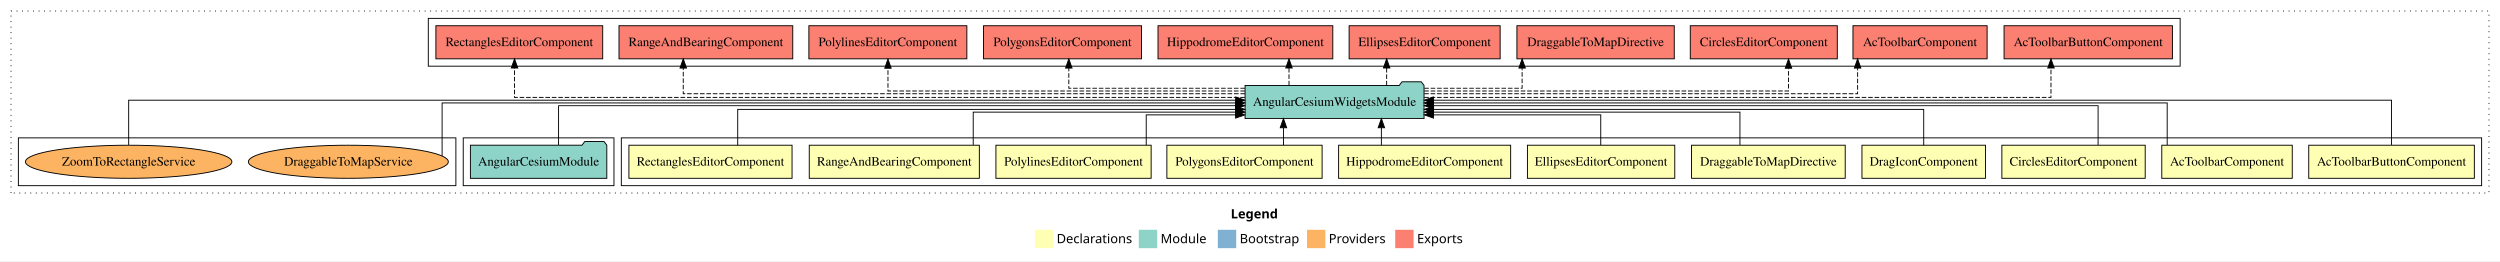
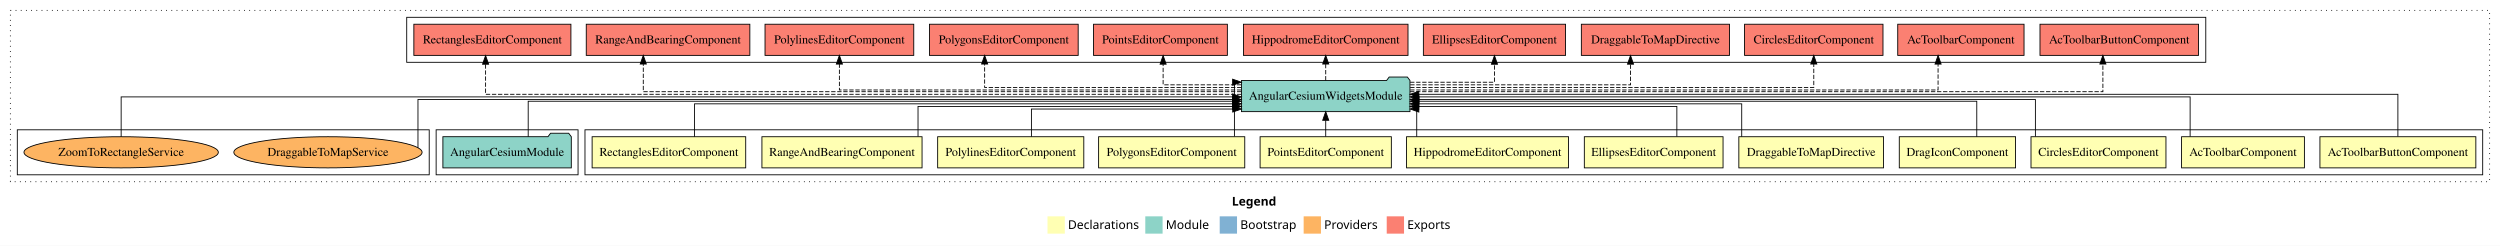
- <svg xmlns="http://www.w3.org/2000/svg" width="2720pt" height="284pt" viewBox="0.00 0.00 2720.00 284.00">
+ <svg xmlns="http://www.w3.org/2000/svg" width="2889pt" height="284pt" viewBox="0.00 0.00 2889.00 284.00">
  <g id="graph0" class="graph" transform="scale(1 1) rotate(0) translate(4 280)">
-     <polygon fill="#ffffff" stroke="transparent" points="-4,4 -4,-280 2716,-280 2716,4 -4,4" />
-     <text text-anchor="start" x="1335.009" y="-42.4" font-family="sans-serif" font-weight="bold" font-size="14.00" fill="#000000">Legend</text>
-     <polygon fill="#ffffb3" stroke="transparent" points="1122,-10 1122,-30 1142,-30 1142,-10 1122,-10" />
-     <text text-anchor="start" x="1145.629" y="-15.4" font-family="sans-serif" font-size="14.00" fill="#000000">  Declarations</text>
-     <polygon fill="#8dd3c7" stroke="transparent" points="1235,-10 1235,-30 1255,-30 1255,-10 1235,-10" />
-     <text text-anchor="start" x="1258.725" y="-15.4" font-family="sans-serif" font-size="14.00" fill="#000000">  Module</text>
-     <polygon fill="#80b1d3" stroke="transparent" points="1321,-10 1321,-30 1341,-30 1341,-10 1321,-10" />
-     <text text-anchor="start" x="1344.781" y="-15.4" font-family="sans-serif" font-size="14.00" fill="#000000">  Bootstrap</text>
-     <polygon fill="#fdb462" stroke="transparent" points="1418,-10 1418,-30 1438,-30 1438,-10 1418,-10" />
-     <text text-anchor="start" x="1441.673" y="-15.4" font-family="sans-serif" font-size="14.00" fill="#000000">  Providers</text>
-     <polygon fill="#fb8072" stroke="transparent" points="1514,-10 1514,-30 1534,-30 1534,-10 1514,-10" />
-     <text text-anchor="start" x="1537.726" y="-15.4" font-family="sans-serif" font-size="14.00" fill="#000000">  Exports</text>
+     <polygon fill="#ffffff" stroke="transparent" points="-4,4 -4,-280 2885,-280 2885,4 -4,4" />
+     <text text-anchor="start" x="1419.509" y="-42.4" font-family="sans-serif" font-weight="bold" font-size="14.00" fill="#000000">Legend</text>
+     <polygon fill="#ffffb3" stroke="transparent" points="1206.5,-10 1206.5,-30 1226.5,-30 1226.5,-10 1206.5,-10" />
+     <text text-anchor="start" x="1230.129" y="-15.4" font-family="sans-serif" font-size="14.00" fill="#000000">  Declarations</text>
+     <polygon fill="#8dd3c7" stroke="transparent" points="1319.5,-10 1319.5,-30 1339.5,-30 1339.5,-10 1319.5,-10" />
+     <text text-anchor="start" x="1343.225" y="-15.4" font-family="sans-serif" font-size="14.00" fill="#000000">  Module</text>
+     <polygon fill="#80b1d3" stroke="transparent" points="1405.5,-10 1405.5,-30 1425.5,-30 1425.5,-10 1405.5,-10" />
+     <text text-anchor="start" x="1429.281" y="-15.4" font-family="sans-serif" font-size="14.00" fill="#000000">  Bootstrap</text>
+     <polygon fill="#fdb462" stroke="transparent" points="1502.5,-10 1502.5,-30 1522.5,-30 1522.5,-10 1502.5,-10" />
+     <text text-anchor="start" x="1526.173" y="-15.4" font-family="sans-serif" font-size="14.00" fill="#000000">  Providers</text>
+     <polygon fill="#fb8072" stroke="transparent" points="1598.5,-10 1598.5,-30 1618.5,-30 1618.5,-10 1598.5,-10" />
+     <text text-anchor="start" x="1622.226" y="-15.4" font-family="sans-serif" font-size="14.00" fill="#000000">  Exports</text>
    <g id="clust1" class="cluster">
-       <polygon fill="none" stroke="#000000" stroke-dasharray="1,5" points="8,-70 8,-268 2704,-268 2704,-70 8,-70" />
+       <polygon fill="none" stroke="#000000" stroke-dasharray="1,5" points="8,-70 8,-268 2873,-268 2873,-70 8,-70" />
    </g>
    <g id="clust2" class="cluster">
-       <polygon fill="none" stroke="#000000" points="672,-78 672,-130 2696,-130 2696,-78 672,-78" />
-     </g>
-     <g id="clust14" class="cluster">
+       <polygon fill="none" stroke="#000000" points="672,-78 672,-130 2865,-130 2865,-78 672,-78" />
+     </g>
+     <g id="clust15" class="cluster">
      <polygon fill="none" stroke="#000000" points="500,-78 500,-130 664,-130 664,-78 500,-78" />
    </g>
-     <g id="clust15" class="cluster">
-       <polygon fill="none" stroke="#000000" points="462,-208 462,-260 2368,-260 2368,-208 462,-208" />
-     </g>
-     <g id="clust17" class="cluster">
+     <g id="clust16" class="cluster">
+       <polygon fill="none" stroke="#000000" points="466,-208 466,-260 2545,-260 2545,-208 466,-208" />
+     </g>
+     <g id="clust18" class="cluster">
      <polygon fill="none" stroke="#000000" points="16,-78 16,-130 492,-130 492,-78 16,-78" />
    </g>
    <g id="node1" class="node">
-       <polygon fill="#ffffb3" stroke="#000000" points="2688.09,-122 2507.91,-122 2507.91,-86 2688.09,-86 2688.09,-122" />
-       <text text-anchor="middle" x="2598" y="-99.8" font-family="Times,serif" font-size="14.00" fill="#000000">AcToolbarButtonComponent</text>
-     </g>
-     <g id="node12" class="node">
-       <polygon fill="#8dd3c7" stroke="#000000" points="1545.354,-187 1542.354,-191 1521.354,-191 1518.354,-187 1350.646,-187 1350.646,-151 1545.354,-151 1545.354,-187" />
-       <text text-anchor="middle" x="1448" y="-164.8" font-family="Times,serif" font-size="14.00" fill="#000000">AngularCesiumWidgetsModule</text>
+       <polygon fill="#ffffb3" stroke="#000000" points="2857.09,-122 2676.91,-122 2676.91,-86 2857.09,-86 2857.09,-122" />
+       <text text-anchor="middle" x="2767" y="-99.8" font-family="Times,serif" font-size="14.00" fill="#000000">AcToolbarButtonComponent</text>
+     </g>
+     <g id="node13" class="node">
+       <polygon fill="#8dd3c7" stroke="#000000" points="1625.354,-187 1622.354,-191 1601.354,-191 1598.354,-187 1430.646,-187 1430.646,-151 1625.354,-151 1625.354,-187" />
+       <text text-anchor="middle" x="1528" y="-164.8" font-family="Times,serif" font-size="14.00" fill="#000000">AngularCesiumWidgetsModule</text>
    </g>
    <g id="edge1" class="edge">
-       <path fill="none" stroke="#000000" d="M2598,-122.308C2598,-142.145 2598,-171 2598,-171 2598,-171 1555.552,-171 1555.552,-171" />
-       <polygon fill="#000000" stroke="#000000" points="1555.552,-167.5 1545.552,-171 1555.552,-174.5 1555.552,-167.5" />
+       <path fill="none" stroke="#000000" d="M2767,-122.308C2767,-142.145 2767,-171 2767,-171 2767,-171 1635.481,-171 1635.481,-171" />
+       <polygon fill="#000000" stroke="#000000" points="1635.481,-167.5 1625.481,-171 1635.481,-174.5 1635.481,-167.5" />
    </g>
    <g id="node2" class="node">
-       <polygon fill="#ffffb3" stroke="#000000" points="2489.972,-122 2348.028,-122 2348.028,-86 2489.972,-86 2489.972,-122" />
-       <text text-anchor="middle" x="2419" y="-99.8" font-family="Times,serif" font-size="14.00" fill="#000000">AcToolbarComponent</text>
+       <polygon fill="#ffffb3" stroke="#000000" points="2658.972,-122 2517.028,-122 2517.028,-86 2658.972,-86 2658.972,-122" />
+       <text text-anchor="middle" x="2588" y="-99.8" font-family="Times,serif" font-size="14.00" fill="#000000">AcToolbarComponent</text>
    </g>
    <g id="edge2" class="edge">
-       <path fill="none" stroke="#000000" d="M2353.905,-122.169C2353.905,-141.09 2353.905,-168 2353.905,-168 2353.905,-168 1555.378,-168 1555.378,-168" />
-       <polygon fill="#000000" stroke="#000000" points="1555.378,-164.5 1545.378,-168 1555.378,-171.5 1555.378,-164.5" />
+       <path fill="none" stroke="#000000" d="M2526.905,-122.169C2526.905,-141.09 2526.905,-168 2526.905,-168 2526.905,-168 1635.598,-168 1635.598,-168" />
+       <polygon fill="#000000" stroke="#000000" points="1635.598,-164.5 1625.598,-168 1635.598,-171.5 1635.598,-164.5" />
    </g>
    <g id="node3" class="node">
-       <polygon fill="#ffffb3" stroke="#000000" points="2329.979,-122 2174.021,-122 2174.021,-86 2329.979,-86 2329.979,-122" />
-       <text text-anchor="middle" x="2252" y="-99.8" font-family="Times,serif" font-size="14.00" fill="#000000">CirclesEditorComponent</text>
+       <polygon fill="#ffffb3" stroke="#000000" points="2498.979,-122 2343.021,-122 2343.021,-86 2498.979,-86 2498.979,-122" />
+       <text text-anchor="middle" x="2421" y="-99.8" font-family="Times,serif" font-size="14.00" fill="#000000">CirclesEditorComponent</text>
    </g>
    <g id="edge3" class="edge">
-       <path fill="none" stroke="#000000" d="M2278.728,-122.302C2278.728,-140.27 2278.728,-165 2278.728,-165 2278.728,-165 1555.738,-165 1555.738,-165" />
-       <polygon fill="#000000" stroke="#000000" points="1555.738,-161.5 1545.738,-165 1555.738,-168.5 1555.738,-161.5" />
+       <path fill="none" stroke="#000000" d="M2348.108,-122.302C2348.108,-140.27 2348.108,-165 2348.108,-165 2348.108,-165 1635.703,-165 1635.703,-165" />
+       <polygon fill="#000000" stroke="#000000" points="1635.703,-161.5 1625.703,-165 1635.703,-168.5 1635.703,-161.5" />
    </g>
    <g id="node4" class="node">
-       <polygon fill="#ffffb3" stroke="#000000" points="2156.189,-122 2021.811,-122 2021.811,-86 2156.189,-86 2156.189,-122" />
-       <text text-anchor="middle" x="2089" y="-99.8" font-family="Times,serif" font-size="14.00" fill="#000000">DragIconComponent</text>
+       <polygon fill="#ffffb3" stroke="#000000" points="2325.189,-122 2190.811,-122 2190.811,-86 2325.189,-86 2325.189,-122" />
+       <text text-anchor="middle" x="2258" y="-99.8" font-family="Times,serif" font-size="14.00" fill="#000000">DragIconComponent</text>
    </g>
    <g id="edge4" class="edge">
-       <path fill="none" stroke="#000000" d="M2089,-122.035C2089,-138.734 2089,-161 2089,-161 2089,-161 1555.703,-161 1555.703,-161" />
-       <polygon fill="#000000" stroke="#000000" points="1555.703,-157.5 1545.703,-161 1555.703,-164.5 1555.703,-157.5" />
+       <path fill="none" stroke="#000000" d="M2280.365,-122.022C2280.365,-139.373 2280.365,-163 2280.365,-163 2280.365,-163 1635.587,-163 1635.587,-163" />
+       <polygon fill="#000000" stroke="#000000" points="1635.587,-159.5 1625.587,-163 1635.587,-166.5 1635.587,-159.5" />
    </g>
    <g id="node5" class="node">
-       <polygon fill="#ffffb3" stroke="#000000" points="2003.597,-122 1836.403,-122 1836.403,-86 2003.597,-86 2003.597,-122" />
-       <text text-anchor="middle" x="1920" y="-99.8" font-family="Times,serif" font-size="14.00" fill="#000000">DraggableToMapDirective</text>
+       <polygon fill="#ffffb3" stroke="#000000" points="2172.597,-122 2005.403,-122 2005.403,-86 2172.597,-86 2172.597,-122" />
+       <text text-anchor="middle" x="2089" y="-99.8" font-family="Times,serif" font-size="14.00" fill="#000000">DraggableToMapDirective</text>
    </g>
    <g id="edge5" class="edge">
-       <path fill="none" stroke="#000000" d="M1889.048,-122.282C1889.048,-137.948 1889.048,-158 1889.048,-158 1889.048,-158 1555.609,-158 1555.609,-158" />
-       <polygon fill="#000000" stroke="#000000" points="1555.609,-154.5 1545.609,-158 1555.609,-161.5 1555.609,-154.5" />
+       <path fill="none" stroke="#000000" d="M2008.731,-122.027C2008.731,-138.398 2008.731,-160 2008.731,-160 2008.731,-160 1635.573,-160 1635.573,-160" />
+       <polygon fill="#000000" stroke="#000000" points="1635.573,-156.5 1625.573,-160 1635.573,-163.5 1635.573,-156.5" />
    </g>
    <g id="node6" class="node">
-       <polygon fill="#ffffb3" stroke="#000000" points="1818.155,-122 1657.845,-122 1657.845,-86 1818.155,-86 1818.155,-122" />
-       <text text-anchor="middle" x="1738" y="-99.8" font-family="Times,serif" font-size="14.00" fill="#000000">EllipsesEditorComponent</text>
+       <polygon fill="#ffffb3" stroke="#000000" points="1987.155,-122 1826.845,-122 1826.845,-86 1987.155,-86 1987.155,-122" />
+       <text text-anchor="middle" x="1907" y="-99.8" font-family="Times,serif" font-size="14.00" fill="#000000">EllipsesEditorComponent</text>
    </g>
    <g id="edge6" class="edge">
-       <path fill="none" stroke="#000000" d="M1737.61,-122.124C1737.61,-136.783 1737.61,-155 1737.61,-155 1737.61,-155 1555.645,-155 1555.645,-155" />
-       <polygon fill="#000000" stroke="#000000" points="1555.645,-151.5 1545.645,-155 1555.645,-158.5 1555.645,-151.5" />
+       <path fill="none" stroke="#000000" d="M1933.776,-122.24C1933.776,-137.571 1933.776,-157 1933.776,-157 1933.776,-157 1635.451,-157 1635.451,-157" />
+       <polygon fill="#000000" stroke="#000000" points="1635.451,-153.5 1625.451,-157 1635.451,-160.5 1635.451,-153.5" />
    </g>
    <g id="node7" class="node">
-       <polygon fill="#ffffb3" stroke="#000000" points="1639.59,-122 1452.41,-122 1452.41,-86 1639.59,-86 1639.59,-122" />
-       <text text-anchor="middle" x="1546" y="-99.8" font-family="Times,serif" font-size="14.00" fill="#000000">HippodromeEditorComponent</text>
+       <polygon fill="#ffffb3" stroke="#000000" points="1808.59,-122 1621.41,-122 1621.41,-86 1808.59,-86 1808.59,-122" />
+       <text text-anchor="middle" x="1715" y="-99.8" font-family="Times,serif" font-size="14.00" fill="#000000">HippodromeEditorComponent</text>
    </g>
    <g id="edge7" class="edge">
-       <path fill="none" stroke="#000000" d="M1498.941,-122.106C1498.941,-122.106 1498.941,-140.991 1498.941,-140.991" />
-       <polygon fill="#000000" stroke="#000000" points="1495.441,-140.991 1498.941,-150.991 1502.441,-140.991 1495.441,-140.991" />
+       <path fill="none" stroke="#000000" d="M1633.175,-122.051C1633.175,-136.373 1633.175,-154 1633.175,-154 1633.175,-154 1632.418,-154 1632.418,-154" />
+       <polygon fill="#000000" stroke="#000000" points="1635.611,-150.5 1625.611,-154 1635.611,-157.5 1635.611,-150.5" />
    </g>
    <g id="node8" class="node">
+       <polygon fill="#ffffb3" stroke="#000000" points="1603.836,-122 1452.164,-122 1452.164,-86 1603.836,-86 1603.836,-122" />
+       <text text-anchor="middle" x="1528" y="-99.8" font-family="Times,serif" font-size="14.00" fill="#000000">PointsEditorComponent</text>
+     </g>
+     <g id="edge8" class="edge">
+       <path fill="none" stroke="#000000" d="M1528,-122.106C1528,-122.106 1528,-140.991 1528,-140.991" />
+       <polygon fill="#000000" stroke="#000000" points="1524.5,-140.991 1528,-150.991 1531.5,-140.991 1524.5,-140.991" />
+     </g>
+     <g id="node9" class="node">
      <polygon fill="#ffffb3" stroke="#000000" points="1434.445,-122 1265.555,-122 1265.555,-86 1434.445,-86 1434.445,-122" />
      <text text-anchor="middle" x="1350" y="-99.8" font-family="Times,serif" font-size="14.00" fill="#000000">PolygonsEditorComponent</text>
    </g>
-     <g id="edge8" class="edge">
-       <path fill="none" stroke="#000000" d="M1392.398,-122.106C1392.398,-122.106 1392.398,-140.991 1392.398,-140.991" />
-       <polygon fill="#000000" stroke="#000000" points="1388.898,-140.991 1392.398,-150.991 1395.898,-140.991 1388.898,-140.991" />
-     </g>
-     <g id="node9" class="node">
+     <g id="edge9" class="edge">
+       <path fill="none" stroke="#000000" d="M1422.495,-122.38C1422.495,-146.279 1422.495,-185 1422.495,-185 1422.495,-185 1423.288,-185 1423.288,-185" />
+       <polygon fill="#000000" stroke="#000000" points="1420.425,-188.5 1430.425,-185 1420.425,-181.5 1420.425,-188.5" />
+     </g>
+     <g id="node10" class="node">
      <polygon fill="#ffffb3" stroke="#000000" points="1248.441,-122 1079.559,-122 1079.559,-86 1248.441,-86 1248.441,-122" />
      <text text-anchor="middle" x="1164" y="-99.8" font-family="Times,serif" font-size="14.00" fill="#000000">PolylinesEditorComponent</text>
    </g>
-     <g id="edge9" class="edge">
-       <path fill="none" stroke="#000000" d="M1243.096,-122.124C1243.096,-136.783 1243.096,-155 1243.096,-155 1243.096,-155 1340.349,-155 1340.349,-155" />
-       <polygon fill="#000000" stroke="#000000" points="1340.349,-158.5 1350.349,-155 1340.349,-151.5 1340.349,-158.5" />
-     </g>
-     <g id="node10" class="node">
+     <g id="edge10" class="edge">
+       <path fill="none" stroke="#000000" d="M1187.908,-122.051C1187.908,-136.373 1187.908,-154 1187.908,-154 1187.908,-154 1420.543,-154 1420.543,-154" />
+       <polygon fill="#000000" stroke="#000000" points="1420.543,-157.5 1430.543,-154 1420.543,-150.5 1420.543,-157.5" />
+     </g>
+     <g id="node11" class="node">
      <polygon fill="#ffffb3" stroke="#000000" points="1061.522,-122 876.478,-122 876.478,-86 1061.522,-86 1061.522,-122" />
      <text text-anchor="middle" x="969" y="-99.8" font-family="Times,serif" font-size="14.00" fill="#000000">RangeAndBearingComponent</text>
    </g>
-     <g id="edge10" class="edge">
-       <path fill="none" stroke="#000000" d="M1054.866,-122.282C1054.866,-137.948 1054.866,-158 1054.866,-158 1054.866,-158 1340.568,-158 1340.568,-158" />
-       <polygon fill="#000000" stroke="#000000" points="1340.568,-161.5 1350.568,-158 1340.568,-154.5 1340.568,-161.5" />
-     </g>
-     <g id="node11" class="node">
+     <g id="edge11" class="edge">
+       <path fill="none" stroke="#000000" d="M1056.866,-122.24C1056.866,-137.571 1056.866,-157 1056.866,-157 1056.866,-157 1420.381,-157 1420.381,-157" />
+       <polygon fill="#000000" stroke="#000000" points="1420.381,-160.5 1430.381,-157 1420.381,-153.5 1420.381,-160.5" />
+     </g>
+     <g id="node12" class="node">
      <polygon fill="#ffffb3" stroke="#000000" points="857.748,-122 680.252,-122 680.252,-86 857.748,-86 857.748,-122" />
      <text text-anchor="middle" x="769" y="-99.8" font-family="Times,serif" font-size="14.00" fill="#000000">RectanglesEditorComponent</text>
    </g>
-     <g id="edge11" class="edge">
-       <path fill="none" stroke="#000000" d="M798.625,-122.035C798.625,-138.734 798.625,-161 798.625,-161 798.625,-161 1340.431,-161 1340.431,-161" />
-       <polygon fill="#000000" stroke="#000000" points="1340.431,-164.5 1350.431,-161 1340.431,-157.5 1340.431,-164.5" />
+     <g id="edge12" class="edge">
+       <path fill="none" stroke="#000000" d="M798.625,-122.027C798.625,-138.398 798.625,-160 798.625,-160 798.625,-160 1420.39,-160 1420.39,-160" />
+       <polygon fill="#000000" stroke="#000000" points="1420.39,-163.5 1430.39,-160 1420.39,-156.5 1420.39,-163.5" />
+     </g>
+     <g id="node15" class="node">
+       <polygon fill="#fb8072" stroke="#000000" points="2536.59,-252 2353.41,-252 2353.41,-216 2536.59,-216 2536.59,-252" />
+       <text text-anchor="middle" x="2445" y="-229.8" font-family="Times,serif" font-size="14.00" fill="#000000">AcToolbarButtonComponent </text>
+     </g>
+     <g id="edge14" class="edge">
+       <path fill="none" stroke="#000000" stroke-dasharray="5,2" d="M1625.393,-174C1857.891,-174 2426.097,-174 2426.097,-174 2426.097,-174 2426.097,-205.998 2426.097,-205.998" />
+       <polygon fill="#000000" stroke="#000000" points="2422.597,-205.998 2426.097,-215.998 2429.597,-205.998 2422.597,-205.998" />
+     </g>
+     <g id="node16" class="node">
+       <polygon fill="#fb8072" stroke="#000000" points="2334.973,-252 2189.027,-252 2189.027,-216 2334.973,-216 2334.973,-252" />
+       <text text-anchor="middle" x="2262" y="-229.8" font-family="Times,serif" font-size="14.00" fill="#000000">AcToolbarComponent </text>
+     </g>
+     <g id="edge15" class="edge">
+       <path fill="none" stroke="#000000" stroke-dasharray="5,2" d="M1625.651,-176C1819.774,-176 2235.635,-176 2235.635,-176 2235.635,-176 2235.635,-205.966 2235.635,-205.966" />
+       <polygon fill="#000000" stroke="#000000" points="2232.135,-205.966 2235.635,-215.966 2239.135,-205.966 2232.135,-205.966" />
+     </g>
+     <g id="node17" class="node">
+       <polygon fill="#fb8072" stroke="#000000" points="2171.98,-252 2012.02,-252 2012.02,-216 2171.98,-216 2171.98,-252" />
+       <text text-anchor="middle" x="2092" y="-229.8" font-family="Times,serif" font-size="14.00" fill="#000000">CirclesEditorComponent </text>
+     </g>
+     <g id="edge16" class="edge">
+       <path fill="none" stroke="#000000" stroke-dasharray="5,2" d="M1625.597,-179C1787.022,-179 2092,-179 2092,-179 2092,-179 2092,-205.991 2092,-205.991" />
+       <polygon fill="#000000" stroke="#000000" points="2088.5,-205.991 2092,-215.991 2095.5,-205.991 2088.5,-205.991" />
+     </g>
+     <g id="node18" class="node">
+       <polygon fill="#fb8072" stroke="#000000" points="1994.596,-252 1823.404,-252 1823.404,-216 1994.596,-216 1994.596,-252" />
+       <text text-anchor="middle" x="1909" y="-229.8" font-family="Times,serif" font-size="14.00" fill="#000000">DraggableToMapDirective </text>
+     </g>
+     <g id="edge17" class="edge">
+       <path fill="none" stroke="#000000" stroke-dasharray="5,2" d="M1625.646,-182C1729.885,-182 1880.224,-182 1880.224,-182 1880.224,-182 1880.224,-205.813 1880.224,-205.813" />
+       <polygon fill="#000000" stroke="#000000" points="1876.724,-205.813 1880.224,-215.813 1883.724,-205.813 1876.724,-205.813" />
+     </g>
+     <g id="node19" class="node">
+       <polygon fill="#fb8072" stroke="#000000" points="1805.155,-252 1640.845,-252 1640.845,-216 1805.155,-216 1805.155,-252" />
+       <text text-anchor="middle" x="1723" y="-229.8" font-family="Times,serif" font-size="14.00" fill="#000000">EllipsesEditorComponent </text>
+     </g>
+     <g id="edge18" class="edge">
+       <path fill="none" stroke="#000000" stroke-dasharray="5,2" d="M1625.5,-185C1674.25,-185 1723,-185 1723,-185 1723,-185 1723,-205.754 1723,-205.754" />
+       <polygon fill="#000000" stroke="#000000" points="1719.5,-205.754 1723,-215.754 1726.5,-205.754 1719.5,-205.754" />
+     </g>
+     <g id="node20" class="node">
+       <polygon fill="#fb8072" stroke="#000000" points="1623.09,-252 1432.91,-252 1432.91,-216 1623.09,-216 1623.09,-252" />
+       <text text-anchor="middle" x="1528" y="-229.8" font-family="Times,serif" font-size="14.00" fill="#000000">HippodromeEditorComponent </text>
+     </g>
+     <g id="edge19" class="edge">
+       <path fill="none" stroke="#000000" stroke-dasharray="5,2" d="M1528,-187.106C1528,-187.106 1528,-205.991 1528,-205.991" />
+       <polygon fill="#000000" stroke="#000000" points="1524.5,-205.991 1528,-215.991 1531.5,-205.991 1524.5,-205.991" />
+     </g>
+     <g id="node21" class="node">
+       <polygon fill="#fb8072" stroke="#000000" points="1414.335,-252 1259.665,-252 1259.665,-216 1414.335,-216 1414.335,-252" />
+       <text text-anchor="middle" x="1337" y="-229.8" font-family="Times,serif" font-size="14.00" fill="#000000">PointsEditorComponent </text>
+     </g>
+     <g id="edge20" class="edge">
+       <path fill="none" stroke="#000000" stroke-dasharray="5,2" d="M1430.471,-182C1384.718,-182 1340.098,-182 1340.098,-182 1340.098,-182 1340.098,-205.813 1340.098,-205.813" />
+       <polygon fill="#000000" stroke="#000000" points="1336.598,-205.813 1340.098,-215.813 1343.598,-205.813 1336.598,-205.813" />
+     </g>
+     <g id="node22" class="node">
+       <polygon fill="#fb8072" stroke="#000000" points="1241.945,-252 1070.055,-252 1070.055,-216 1241.945,-216 1241.945,-252" />
+       <text text-anchor="middle" x="1156" y="-229.8" font-family="Times,serif" font-size="14.00" fill="#000000">PolygonsEditorComponent </text>
+     </g>
+     <g id="edge21" class="edge">
+       <path fill="none" stroke="#000000" stroke-dasharray="5,2" d="M1430.568,-179C1313.847,-179 1133.844,-179 1133.844,-179 1133.844,-179 1133.844,-205.991 1133.844,-205.991" />
+       <polygon fill="#000000" stroke="#000000" points="1130.344,-205.991 1133.844,-215.991 1137.344,-205.991 1130.344,-205.991" />
+     </g>
+     <g id="node23" class="node">
+       <polygon fill="#fb8072" stroke="#000000" points="1051.94,-252 880.06,-252 880.06,-216 1051.94,-216 1051.94,-252" />
+       <text text-anchor="middle" x="966" y="-229.8" font-family="Times,serif" font-size="14.00" fill="#000000">PolylinesEditorComponent </text>
+     </g>
+     <g id="edge22" class="edge">
+       <path fill="none" stroke="#000000" stroke-dasharray="5,2" d="M1430.428,-176C1269.494,-176 966,-176 966,-176 966,-176 966,-205.966 966,-205.966" />
+       <polygon fill="#000000" stroke="#000000" points="962.5,-205.966 966,-215.966 969.5,-205.966 962.5,-205.966" />
+     </g>
+     <g id="node24" class="node">
+       <polygon fill="#fb8072" stroke="#000000" points="862.522,-252 673.478,-252 673.478,-216 862.522,-216 862.522,-252" />
+       <text text-anchor="middle" x="768" y="-229.8" font-family="Times,serif" font-size="14.00" fill="#000000">RangeAndBearingComponent </text>
+     </g>
+     <g id="edge23" class="edge">
+       <path fill="none" stroke="#000000" stroke-dasharray="5,2" d="M1430.508,-174C1219.511,-174 739.375,-174 739.375,-174 739.375,-174 739.375,-205.998 739.375,-205.998" />
+       <polygon fill="#000000" stroke="#000000" points="735.875,-205.998 739.375,-215.998 742.875,-205.998 735.875,-205.998" />
+     </g>
+     <g id="node25" class="node">
+       <polygon fill="#fb8072" stroke="#000000" points="655.748,-252 474.252,-252 474.252,-216 655.748,-216 655.748,-252" />
+       <text text-anchor="middle" x="565" y="-229.8" font-family="Times,serif" font-size="14.00" fill="#000000">RectanglesEditorComponent </text>
+     </g>
+     <g id="edge24" class="edge">
+       <path fill="none" stroke="#000000" stroke-dasharray="5,2" d="M1430.465,-171C1184.269,-171 557.141,-171 557.141,-171 557.141,-171 557.141,-205.778 557.141,-205.778" />
+       <polygon fill="#000000" stroke="#000000" points="553.642,-205.778 557.141,-215.778 560.642,-205.778 553.642,-205.778" />
    </g>
    <g id="node14" class="node">
-       <polygon fill="#fb8072" stroke="#000000" points="2359.59,-252 2176.41,-252 2176.41,-216 2359.59,-216 2359.59,-252" />
-       <text text-anchor="middle" x="2268" y="-229.8" font-family="Times,serif" font-size="14.00" fill="#000000">AcToolbarButtonComponent </text>
-     </g>
-     <g id="edge13" class="edge">
-       <path fill="none" stroke="#000000" stroke-dasharray="5,2" d="M1545.537,-174C1754.687,-174 2227.467,-174 2227.467,-174 2227.467,-174 2227.467,-205.998 2227.467,-205.998" />
-       <polygon fill="#000000" stroke="#000000" points="2223.967,-205.998 2227.467,-215.998 2230.967,-205.998 2223.967,-205.998" />
-     </g>
-     <g id="node15" class="node">
-       <polygon fill="#fb8072" stroke="#000000" points="2157.973,-252 2012.027,-252 2012.027,-216 2157.973,-216 2157.973,-252" />
-       <text text-anchor="middle" x="2085" y="-229.8" font-family="Times,serif" font-size="14.00" fill="#000000">AcToolbarComponent </text>
-     </g>
-     <g id="edge14" class="edge">
-       <path fill="none" stroke="#000000" stroke-dasharray="5,2" d="M1545.506,-178C1708.13,-178 2017.085,-178 2017.085,-178 2017.085,-178 2017.085,-205.973 2017.085,-205.973" />
-       <polygon fill="#000000" stroke="#000000" points="2013.585,-205.973 2017.085,-215.973 2020.585,-205.973 2013.585,-205.973" />
-     </g>
-     <g id="node16" class="node">
-       <polygon fill="#fb8072" stroke="#000000" points="1994.98,-252 1835.02,-252 1835.02,-216 1994.98,-216 1994.98,-252" />
-       <text text-anchor="middle" x="1915" y="-229.8" font-family="Times,serif" font-size="14.00" fill="#000000">CirclesEditorComponent </text>
-     </g>
-     <g id="edge15" class="edge">
-       <path fill="none" stroke="#000000" stroke-dasharray="5,2" d="M1545.578,-181C1689.513,-181 1941.894,-181 1941.894,-181 1941.894,-181 1941.894,-205.76 1941.894,-205.76" />
-       <polygon fill="#000000" stroke="#000000" points="1938.394,-205.76 1941.894,-215.76 1945.394,-205.76 1938.394,-205.76" />
-     </g>
-     <g id="node17" class="node">
-       <polygon fill="#fb8072" stroke="#000000" points="1817.596,-252 1646.404,-252 1646.404,-216 1817.596,-216 1817.596,-252" />
-       <text text-anchor="middle" x="1732" y="-229.8" font-family="Times,serif" font-size="14.00" fill="#000000">DraggableToMapDirective </text>
-     </g>
-     <g id="edge16" class="edge">
-       <path fill="none" stroke="#000000" stroke-dasharray="5,2" d="M1545.549,-184C1598.014,-184 1652.062,-184 1652.062,-184 1652.062,-184 1652.062,-205.949 1652.062,-205.949" />
-       <polygon fill="#000000" stroke="#000000" points="1648.562,-205.949 1652.062,-215.949 1655.562,-205.949 1648.562,-205.949" />
-     </g>
-     <g id="node18" class="node">
-       <polygon fill="#fb8072" stroke="#000000" points="1628.155,-252 1463.845,-252 1463.845,-216 1628.155,-216 1628.155,-252" />
-       <text text-anchor="middle" x="1546" y="-229.8" font-family="Times,serif" font-size="14.00" fill="#000000">EllipsesEditorComponent </text>
-     </g>
-     <g id="edge17" class="edge">
-       <path fill="none" stroke="#000000" stroke-dasharray="5,2" d="M1504.675,-187.106C1504.675,-187.106 1504.675,-205.991 1504.675,-205.991" />
-       <polygon fill="#000000" stroke="#000000" points="1501.175,-205.991 1504.675,-215.991 1508.175,-205.991 1501.175,-205.991" />
-     </g>
-     <g id="node19" class="node">
-       <polygon fill="#fb8072" stroke="#000000" points="1446.09,-252 1255.91,-252 1255.91,-216 1446.09,-216 1446.09,-252" />
-       <text text-anchor="middle" x="1351" y="-229.8" font-family="Times,serif" font-size="14.00" fill="#000000">HippodromeEditorComponent </text>
-     </g>
-     <g id="edge18" class="edge">
-       <path fill="none" stroke="#000000" stroke-dasharray="5,2" d="M1398.434,-187.106C1398.434,-187.106 1398.434,-205.991 1398.434,-205.991" />
-       <polygon fill="#000000" stroke="#000000" points="1394.934,-205.991 1398.434,-215.991 1401.934,-205.991 1394.934,-205.991" />
-     </g>
-     <g id="node20" class="node">
-       <polygon fill="#fb8072" stroke="#000000" points="1237.945,-252 1066.055,-252 1066.055,-216 1237.945,-216 1237.945,-252" />
-       <text text-anchor="middle" x="1152" y="-229.8" font-family="Times,serif" font-size="14.00" fill="#000000">PolygonsEditorComponent </text>
-     </g>
-     <g id="edge19" class="edge">
-       <path fill="none" stroke="#000000" stroke-dasharray="5,2" d="M1350.519,-184C1266.583,-184 1158.876,-184 1158.876,-184 1158.876,-184 1158.876,-205.949 1158.876,-205.949" />
-       <polygon fill="#000000" stroke="#000000" points="1155.376,-205.949 1158.876,-215.949 1162.376,-205.949 1155.376,-205.949" />
-     </g>
-     <g id="node21" class="node">
-       <polygon fill="#fb8072" stroke="#000000" points="1047.94,-252 876.06,-252 876.06,-216 1047.94,-216 1047.94,-252" />
-       <text text-anchor="middle" x="962" y="-229.8" font-family="Times,serif" font-size="14.00" fill="#000000">PolylinesEditorComponent </text>
-     </g>
-     <g id="edge20" class="edge">
-       <path fill="none" stroke="#000000" stroke-dasharray="5,2" d="M1350.548,-181C1208.705,-181 962.105,-181 962.105,-181 962.105,-181 962.105,-205.76 962.105,-205.76" />
-       <polygon fill="#000000" stroke="#000000" points="958.605,-205.76 962.105,-215.76 965.605,-205.76 958.605,-205.76" />
-     </g>
-     <g id="node22" class="node">
-       <polygon fill="#fb8072" stroke="#000000" points="858.522,-252 669.478,-252 669.478,-216 858.522,-216 858.522,-252" />
-       <text text-anchor="middle" x="764" y="-229.8" font-family="Times,serif" font-size="14.00" fill="#000000">RangeAndBearingComponent </text>
-     </g>
-     <g id="edge21" class="edge">
-       <path fill="none" stroke="#000000" stroke-dasharray="5,2" d="M1350.584,-178C1156.349,-178 739.375,-178 739.375,-178 739.375,-178 739.375,-205.973 739.375,-205.973" />
-       <polygon fill="#000000" stroke="#000000" points="735.875,-205.973 739.375,-215.973 742.875,-205.973 735.875,-205.973" />
-     </g>
-     <g id="node23" class="node">
-       <polygon fill="#fb8072" stroke="#000000" points="651.748,-252 470.252,-252 470.252,-216 651.748,-216 651.748,-252" />
-       <text text-anchor="middle" x="561" y="-229.8" font-family="Times,serif" font-size="14.00" fill="#000000">RectanglesEditorComponent </text>
-     </g>
-     <g id="edge22" class="edge">
-       <path fill="none" stroke="#000000" stroke-dasharray="5,2" d="M1350.395,-174C1118.892,-174 555.808,-174 555.808,-174 555.808,-174 555.808,-205.998 555.808,-205.998" />
-       <polygon fill="#000000" stroke="#000000" points="552.308,-205.998 555.808,-215.998 559.308,-205.998 552.308,-205.998" />
-     </g>
-     <g id="node13" class="node">
      <polygon fill="#8dd3c7" stroke="#000000" points="656.199,-122 653.199,-126 632.199,-126 629.199,-122 507.801,-122 507.801,-86 656.199,-86 656.199,-122" />
      <text text-anchor="middle" x="582" y="-99.8" font-family="Times,serif" font-size="14.00" fill="#000000">AngularCesiumModule</text>
    </g>
-     <g id="edge12" class="edge">
-       <path fill="none" stroke="#000000" d="M603.716,-122.302C603.716,-140.27 603.716,-165 603.716,-165 603.716,-165 1340.325,-165 1340.325,-165" />
-       <polygon fill="#000000" stroke="#000000" points="1340.325,-168.5 1350.325,-165 1340.325,-161.5 1340.325,-168.5" />
-     </g>
-     <g id="node24" class="node">
+     <g id="edge13" class="edge">
+       <path fill="none" stroke="#000000" d="M606.383,-122.022C606.383,-139.373 606.383,-163 606.383,-163 606.383,-163 1420.243,-163 1420.243,-163" />
+       <polygon fill="#000000" stroke="#000000" points="1420.243,-166.5 1430.243,-163 1420.243,-159.5 1420.243,-166.5" />
+     </g>
+     <g id="node26" class="node">
      <ellipse fill="#fdb462" stroke="#000000" cx="375" cy="-104" rx="108.769" ry="18" />
      <text text-anchor="middle" x="375" y="-99.8" font-family="Times,serif" font-size="14.00" fill="#000000">DraggableToMapService</text>
    </g>
-     <g id="edge23" class="edge">
-       <path fill="none" stroke="#000000" d="M477.005,-110.371C477.005,-126.559 477.005,-168 477.005,-168 477.005,-168 1340.452,-168 1340.452,-168" />
-       <polygon fill="#000000" stroke="#000000" points="1340.452,-171.5 1350.452,-168 1340.451,-164.5 1340.452,-171.5" />
-     </g>
-     <g id="node25" class="node">
+     <g id="edge25" class="edge">
+       <path fill="none" stroke="#000000" d="M479.005,-109.201C479.005,-123.952 479.005,-165 479.005,-165 479.005,-165 1420.255,-165 1420.255,-165" />
+       <polygon fill="#000000" stroke="#000000" points="1420.255,-168.5 1430.255,-165 1420.255,-161.5 1420.255,-168.5" />
+     </g>
+     <g id="node27" class="node">
      <ellipse fill="#fdb462" stroke="#000000" cx="136" cy="-104" rx="112.299" ry="18" />
      <text text-anchor="middle" x="136" y="-99.8" font-family="Times,serif" font-size="14.00" fill="#000000">ZoomToRectangleService</text>
    </g>
-     <g id="edge24" class="edge">
-       <path fill="none" stroke="#000000" d="M136,-122.308C136,-142.145 136,-171 136,-171 136,-171 1340.459,-171 1340.459,-171" />
-       <polygon fill="#000000" stroke="#000000" points="1340.459,-174.5 1350.459,-171 1340.459,-167.5 1340.459,-174.5" />
+     <g id="edge26" class="edge">
+       <path fill="none" stroke="#000000" d="M136,-122.169C136,-141.09 136,-168 136,-168 136,-168 1420.394,-168 1420.394,-168" />
+       <polygon fill="#000000" stroke="#000000" points="1420.394,-171.5 1430.394,-168 1420.394,-164.5 1420.394,-171.5" />
    </g>
  </g>
</svg>
